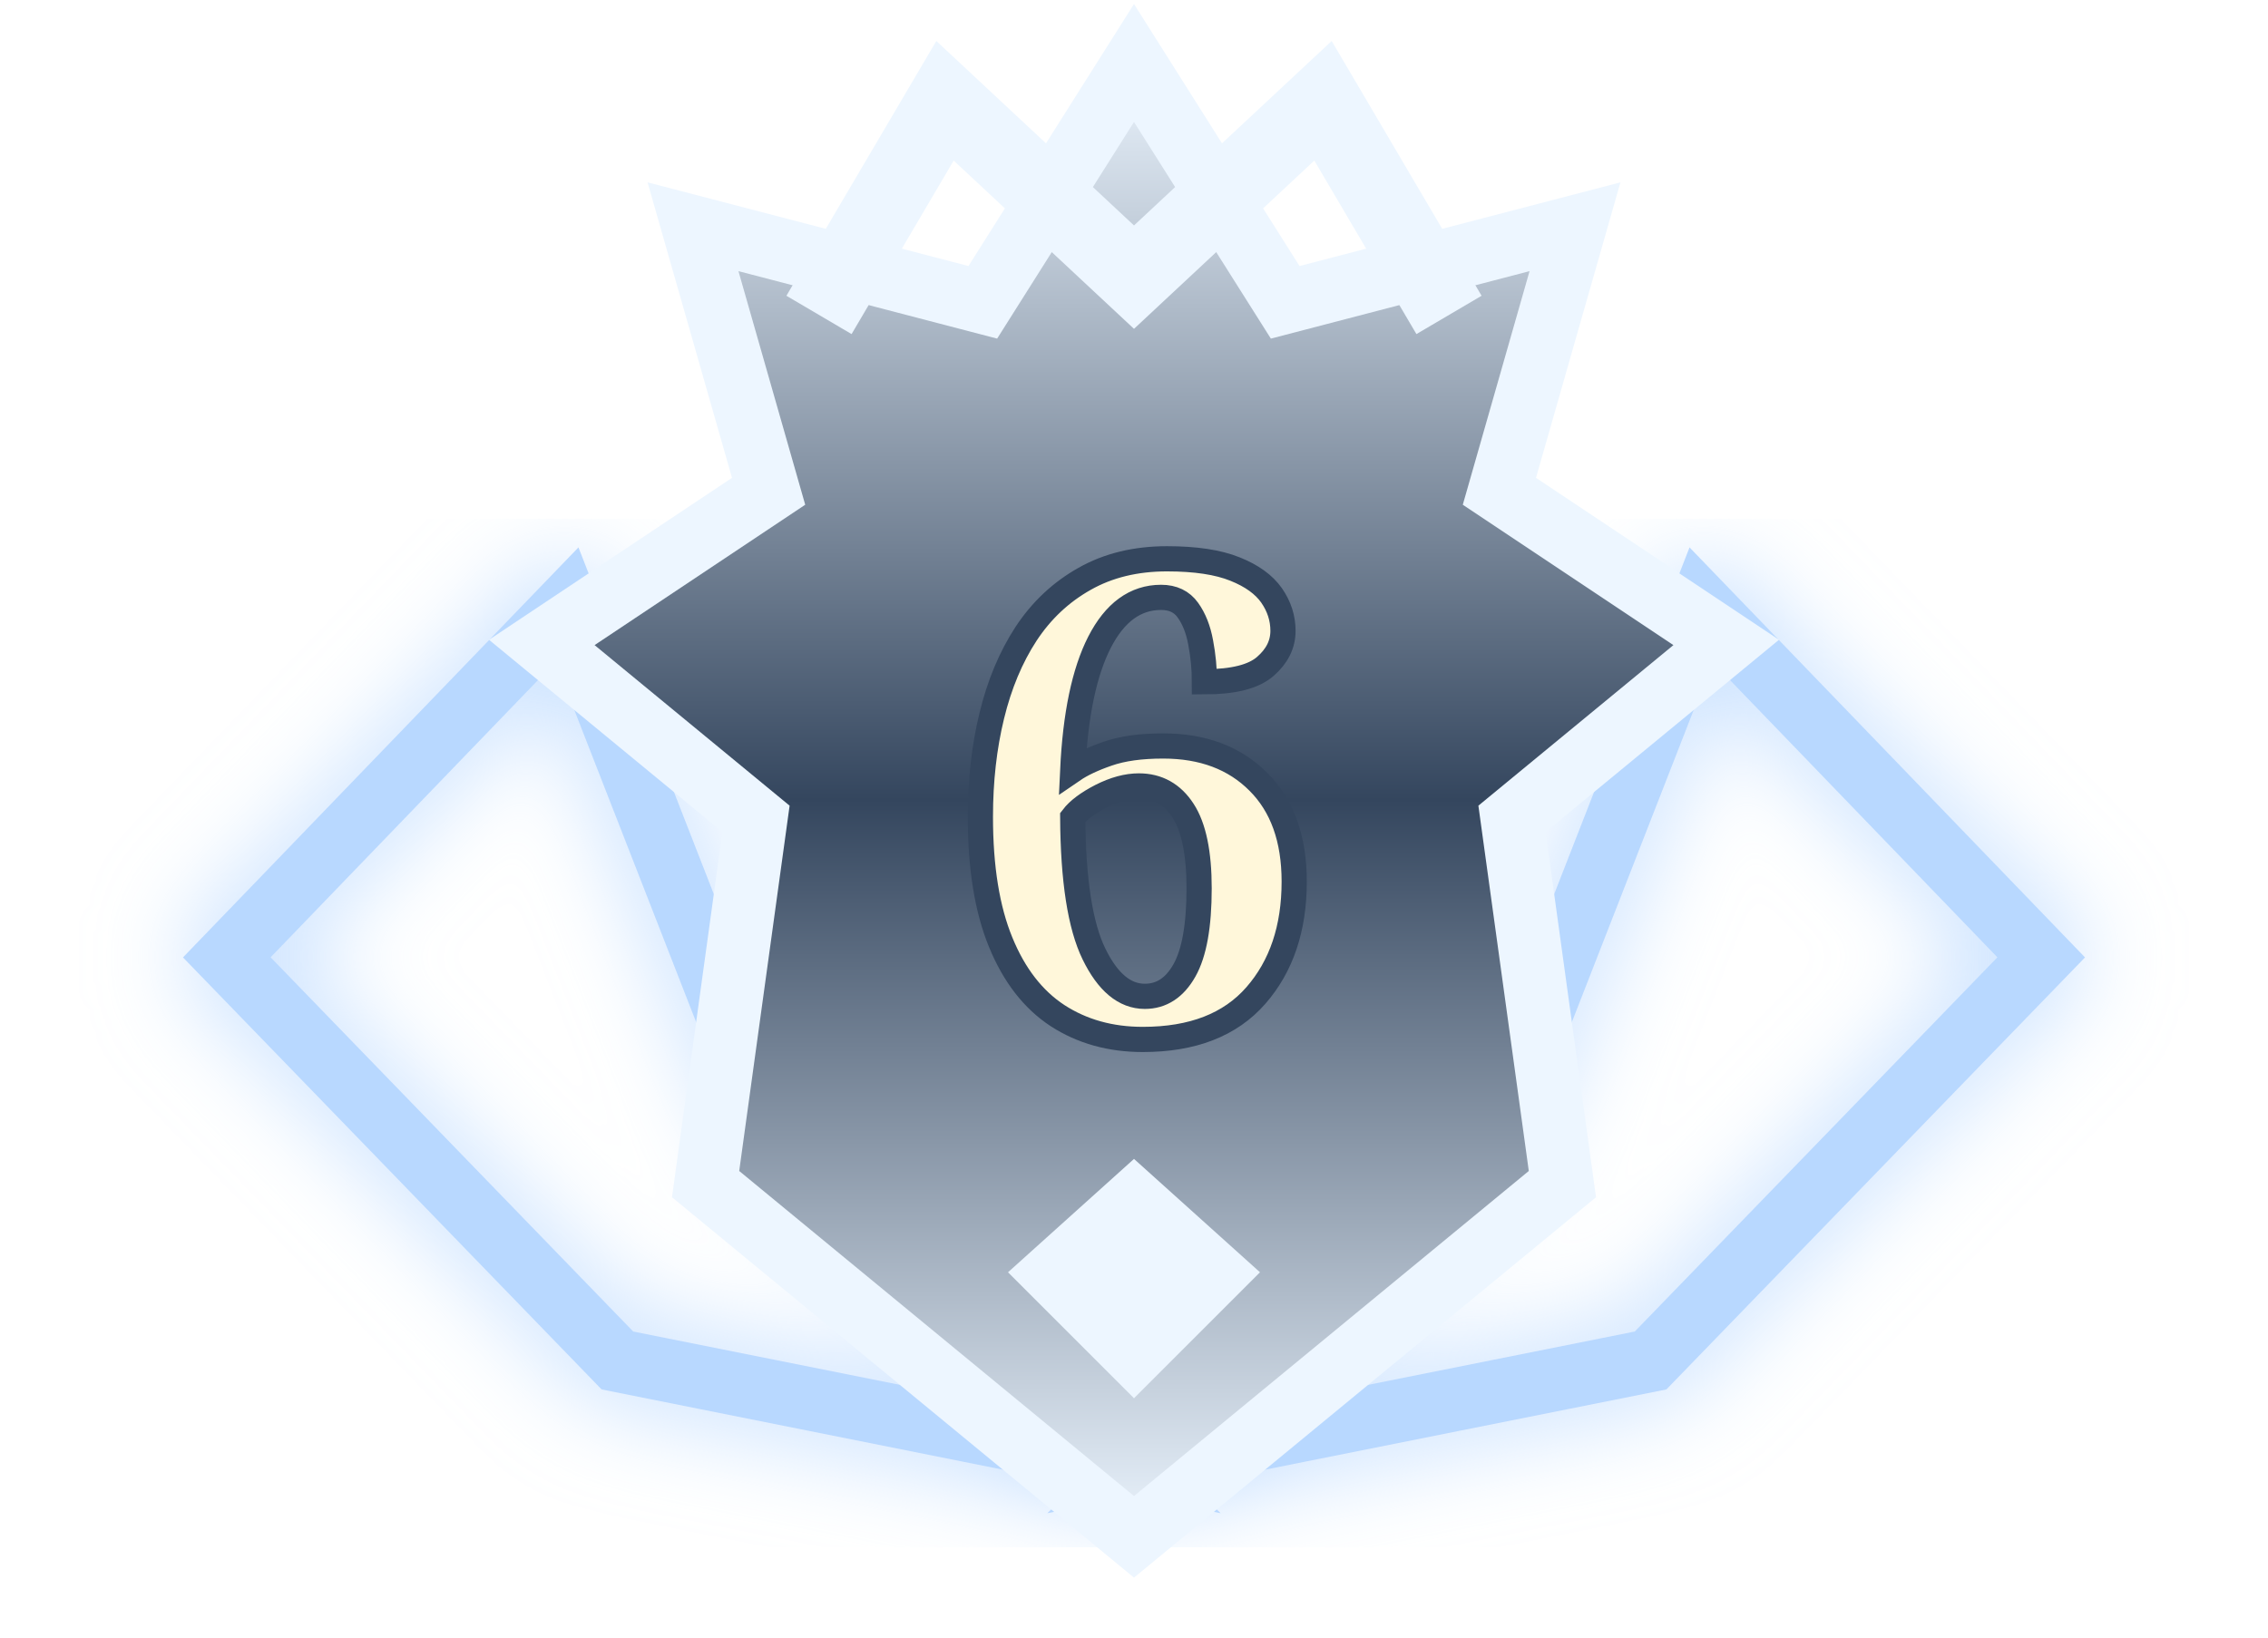
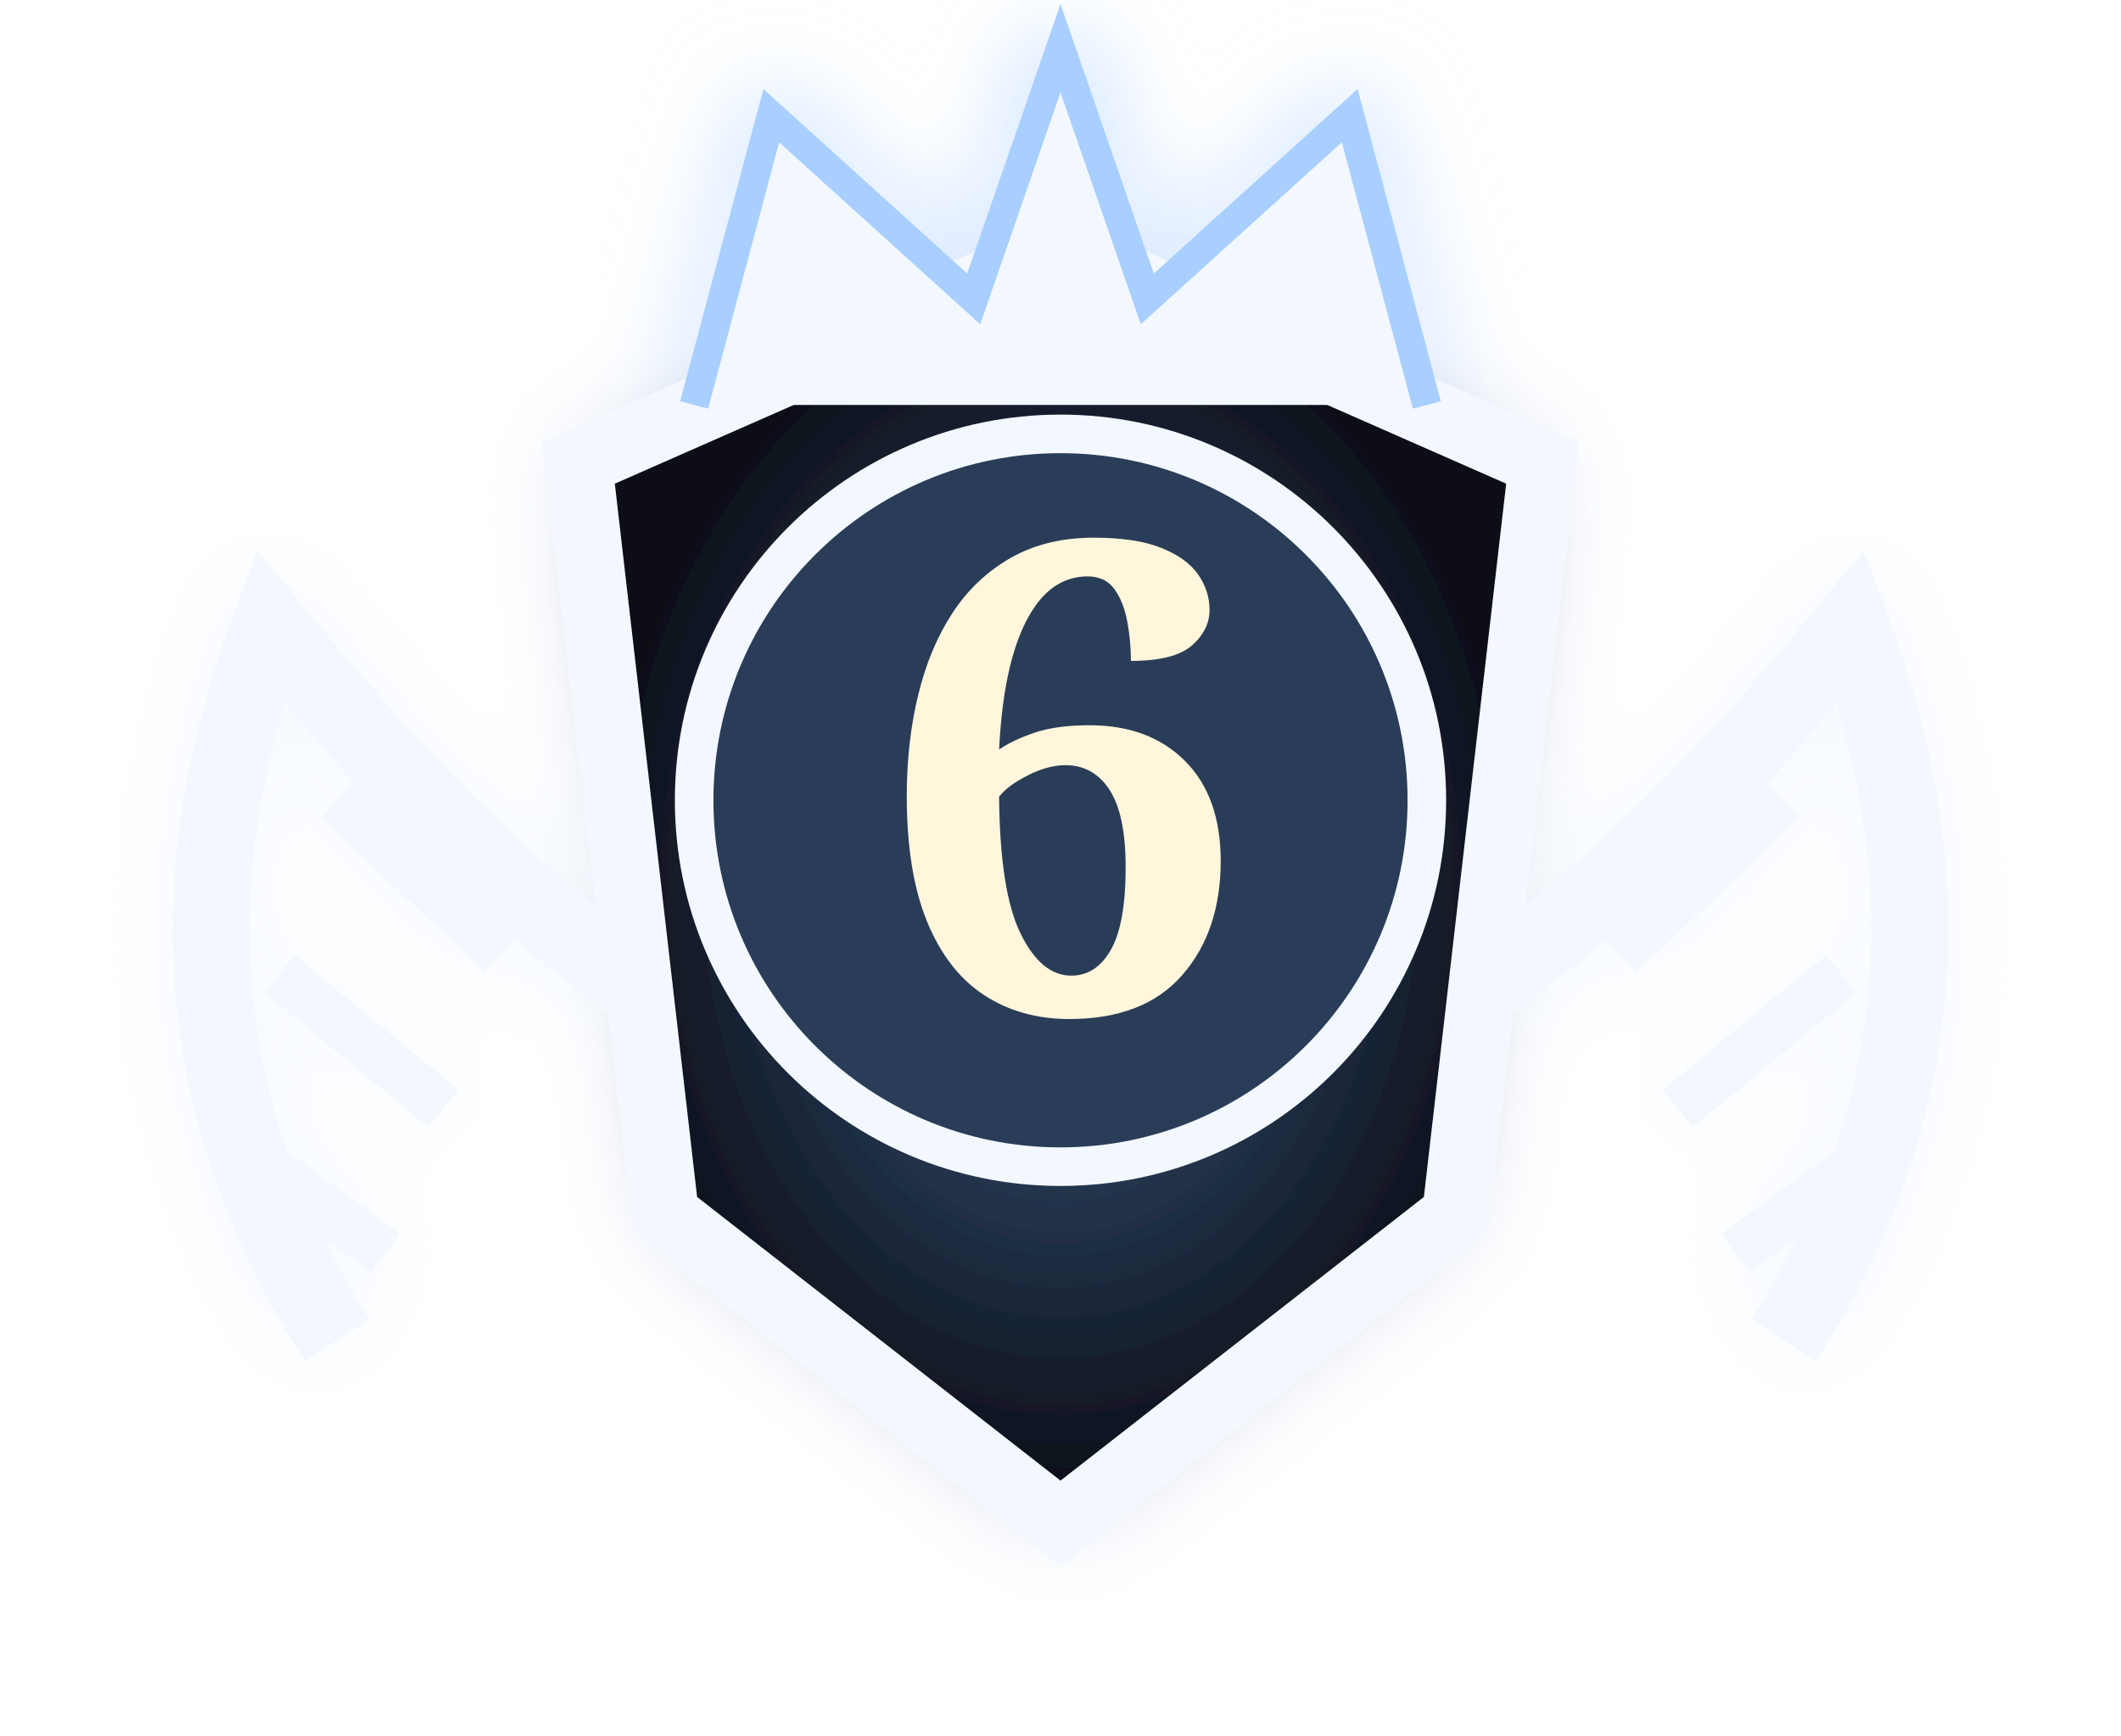
- <svg xmlns="http://www.w3.org/2000/svg" viewBox="0 0 180 130">
+ <svg xmlns="http://www.w3.org/2000/svg" viewBox="0 0 220 180">
  <defs>
-     <filter id="g">
-       <feGaussianBlur stdDeviation="4" result="b" />
+     <radialGradient id="s">
+       <stop stop-color="#f3f8ff" />
+       <stop offset=".38" stop-color="#293d59" />
+       <stop offset="1" stop-color="#090b12" />
+     </radialGradient>
+     <filter id="g" x="-40%" y="-40%" width="180%" height="180%">
+       <feGaussianBlur stdDeviation="5" result="b" />
      <feMerge>
        <feMergeNode in="b" />
        <feMergeNode in="SourceGraphic" />
      </feMerge>
    </filter>
-     <linearGradient id="m" x2="0" y2="1">
-       <stop stop-color="#edf6ff" />
-       <stop offset=".5" stop-color="#34465e" />
-       <stop offset="1" stop-color="#edf6ff" />
-     </linearGradient>
  </defs>
-   <g filter="url(#g)" fill="none" stroke="#b8d8ff" stroke-width="5">
-     <path d="M18 76 45 48 61 89 89 116 49 108z" />
-     <path d="M162 76 135 48 119 89 91 116 131 108z" />
+   <g filter="url(#g)">
+     <path d="M35 139Q13 105 28 65Q50 92 70 105M185 139Q207 105 192 65Q170 92 150 105" fill="none" stroke="#f3f8ff" stroke-width="8" />
+     <g fill="none" stroke="#f3f8ff" stroke-width="5">
+       <path d="M40 130 25 119M46 115 29 101M52 99 35 83M180 130 195 119M174 115 191 101M168 99 185 83" />
+     </g>
+     <path d="M110 26 160 48 151 126 110 158 69 126 60 48Z" fill="url(#s)" stroke="#f3f8ff" stroke-width="7" />
+     <path d="M72 42 80 12 101 31 110 5 119 31 140 12 148 42" fill="#f3f8ff" stroke="#a8cfff" stroke-width="3" />
+     <circle cx="110" cy="83" r="38" fill="#293d59" stroke="#f3f8ff" stroke-width="4" />
+     <text x="110" y="105" text-anchor="middle" font-family="Georgia" font-weight="900" font-size="68" fill="#fff6dc">6</text>
  </g>
-   <path d="M90 5 102 24 125 18 119 39 137 51 120 65 124 94 90 122 56 94 60 65 43 51 61 39 55 18 78 24z" fill="url(#m)" stroke="#edf6ff" stroke-width="5" />
-   <path d="M65 25 75 8 90 22 105 8 115 25" fill="none" stroke="#edf6ff" stroke-width="6" />
-   <text x="90" y="82" text-anchor="middle" font-family="Georgia" font-weight="900" font-size="52" fill="#fff7da" stroke="#34465e" stroke-width="2">6</text>
-   <path d="M80 101 90 92 100 101 90 111z" fill="#edf6ff" />
</svg>
